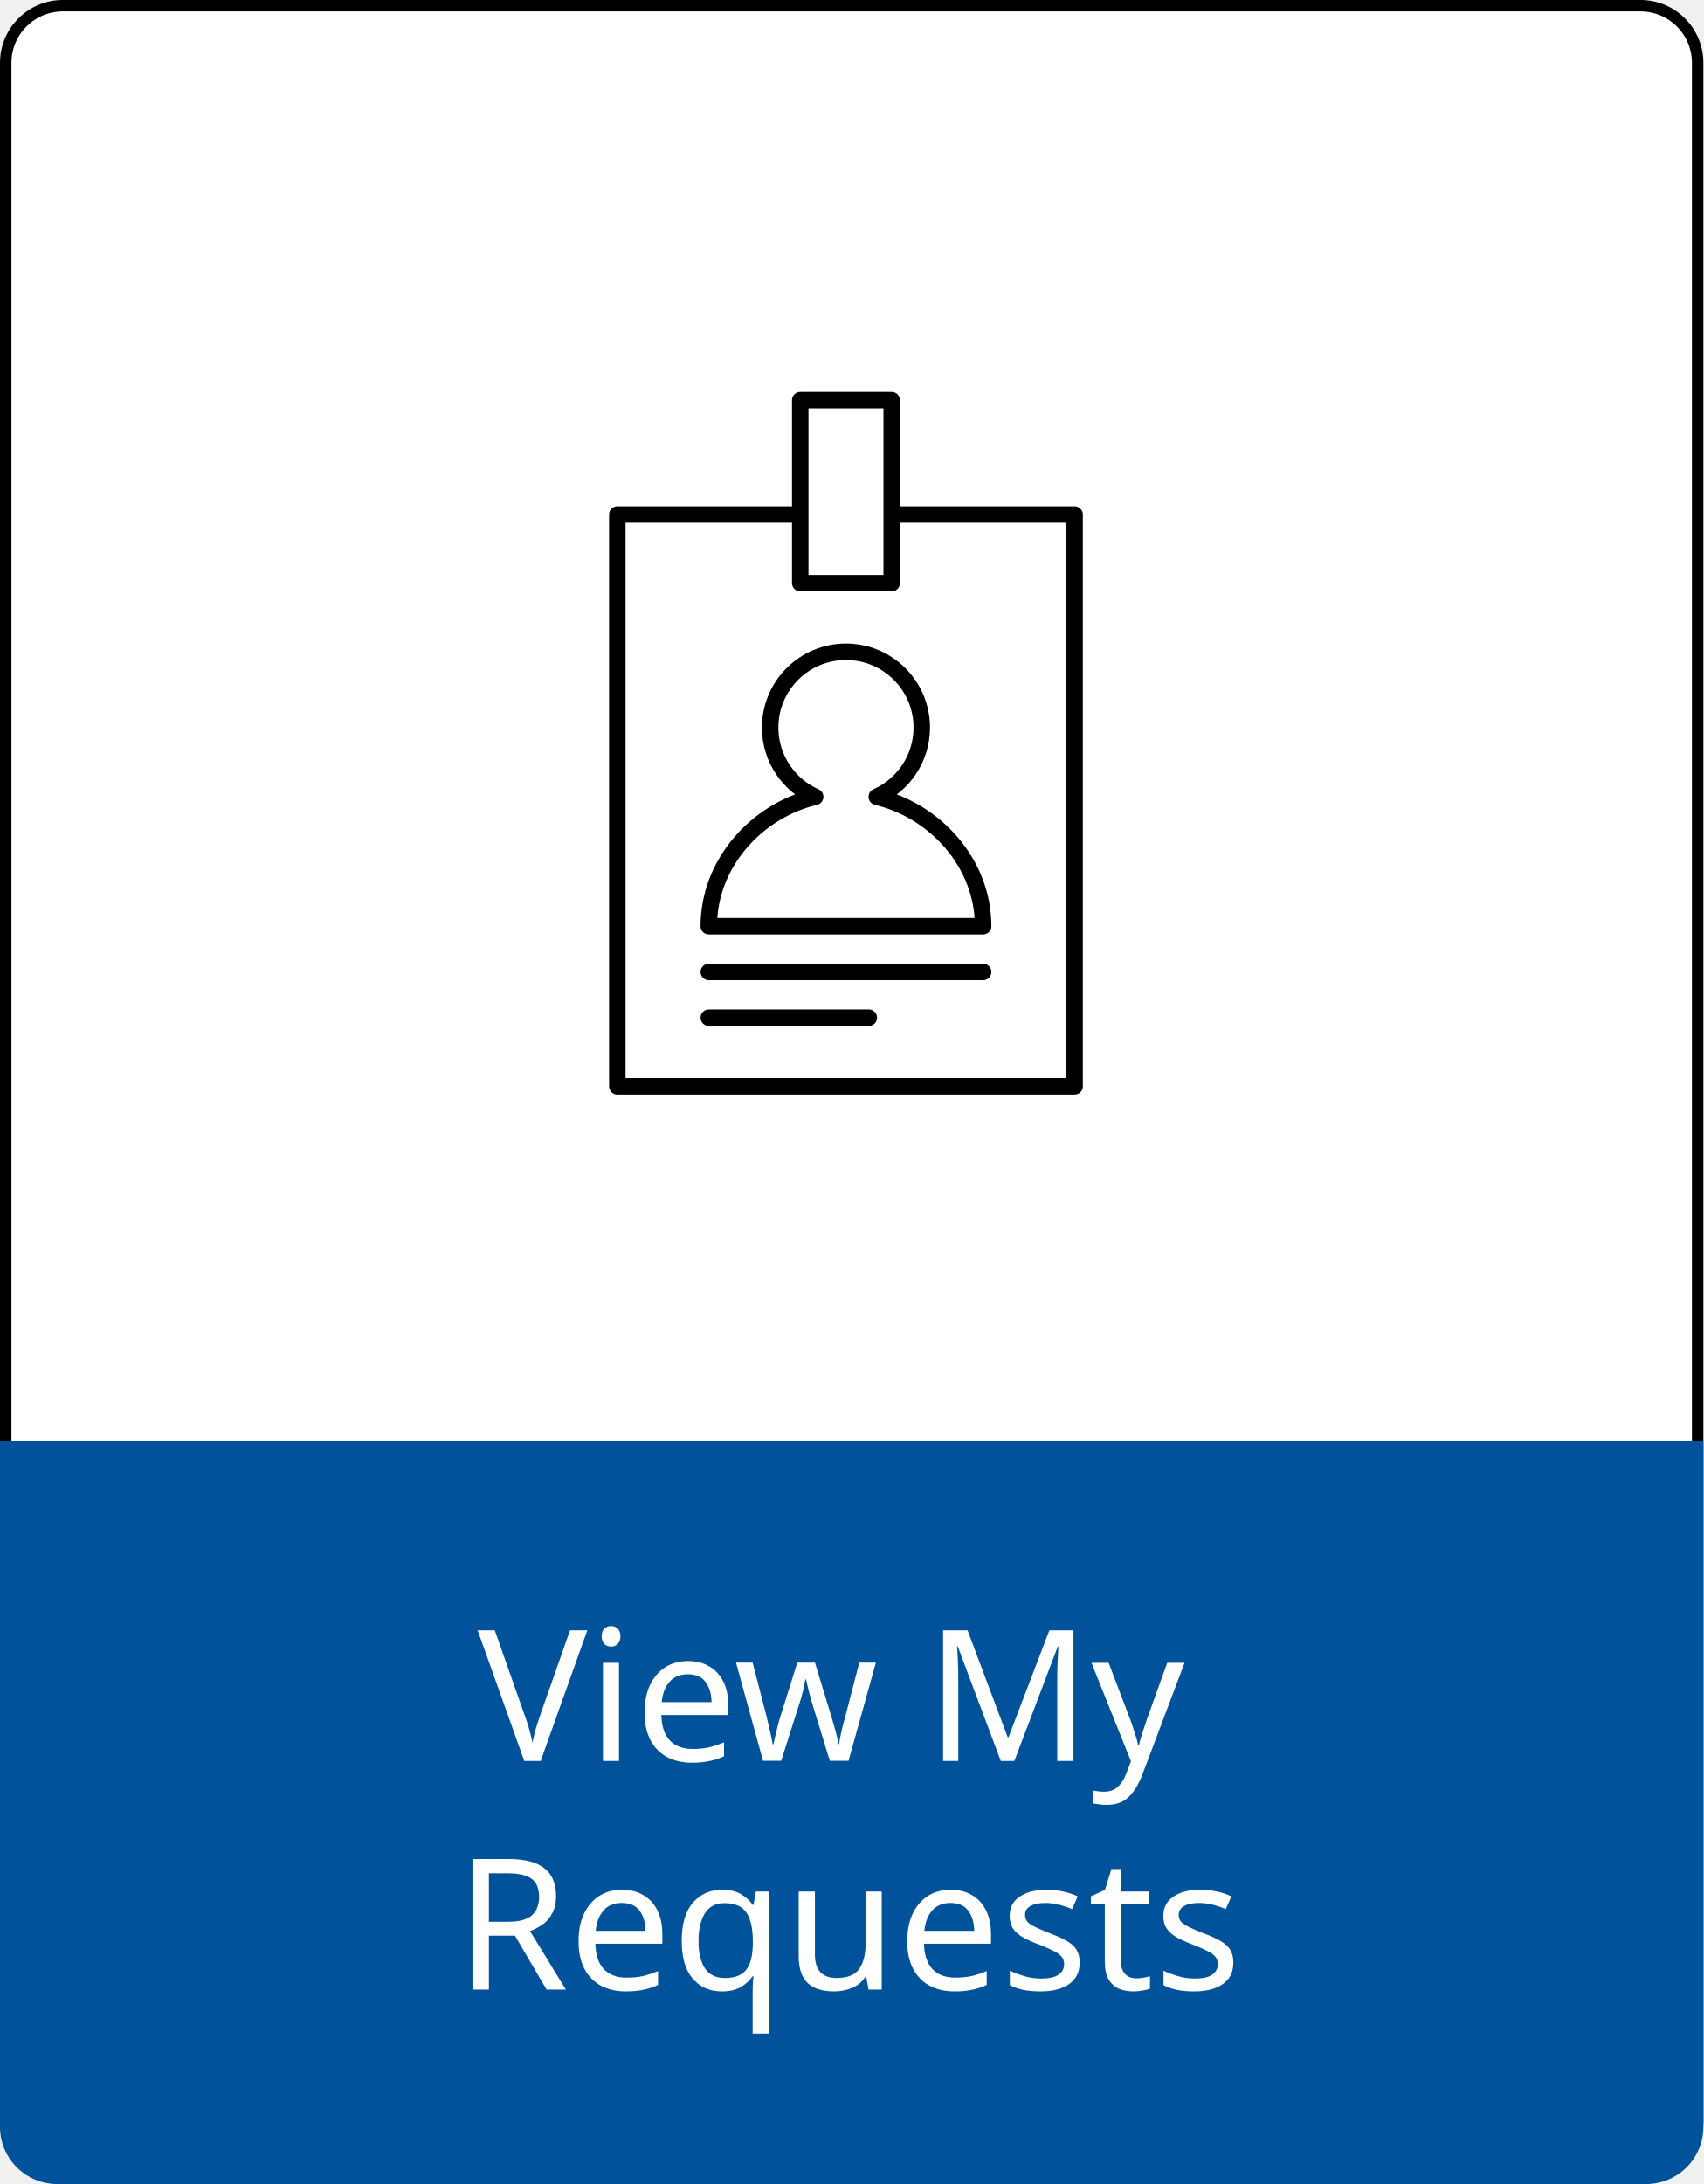
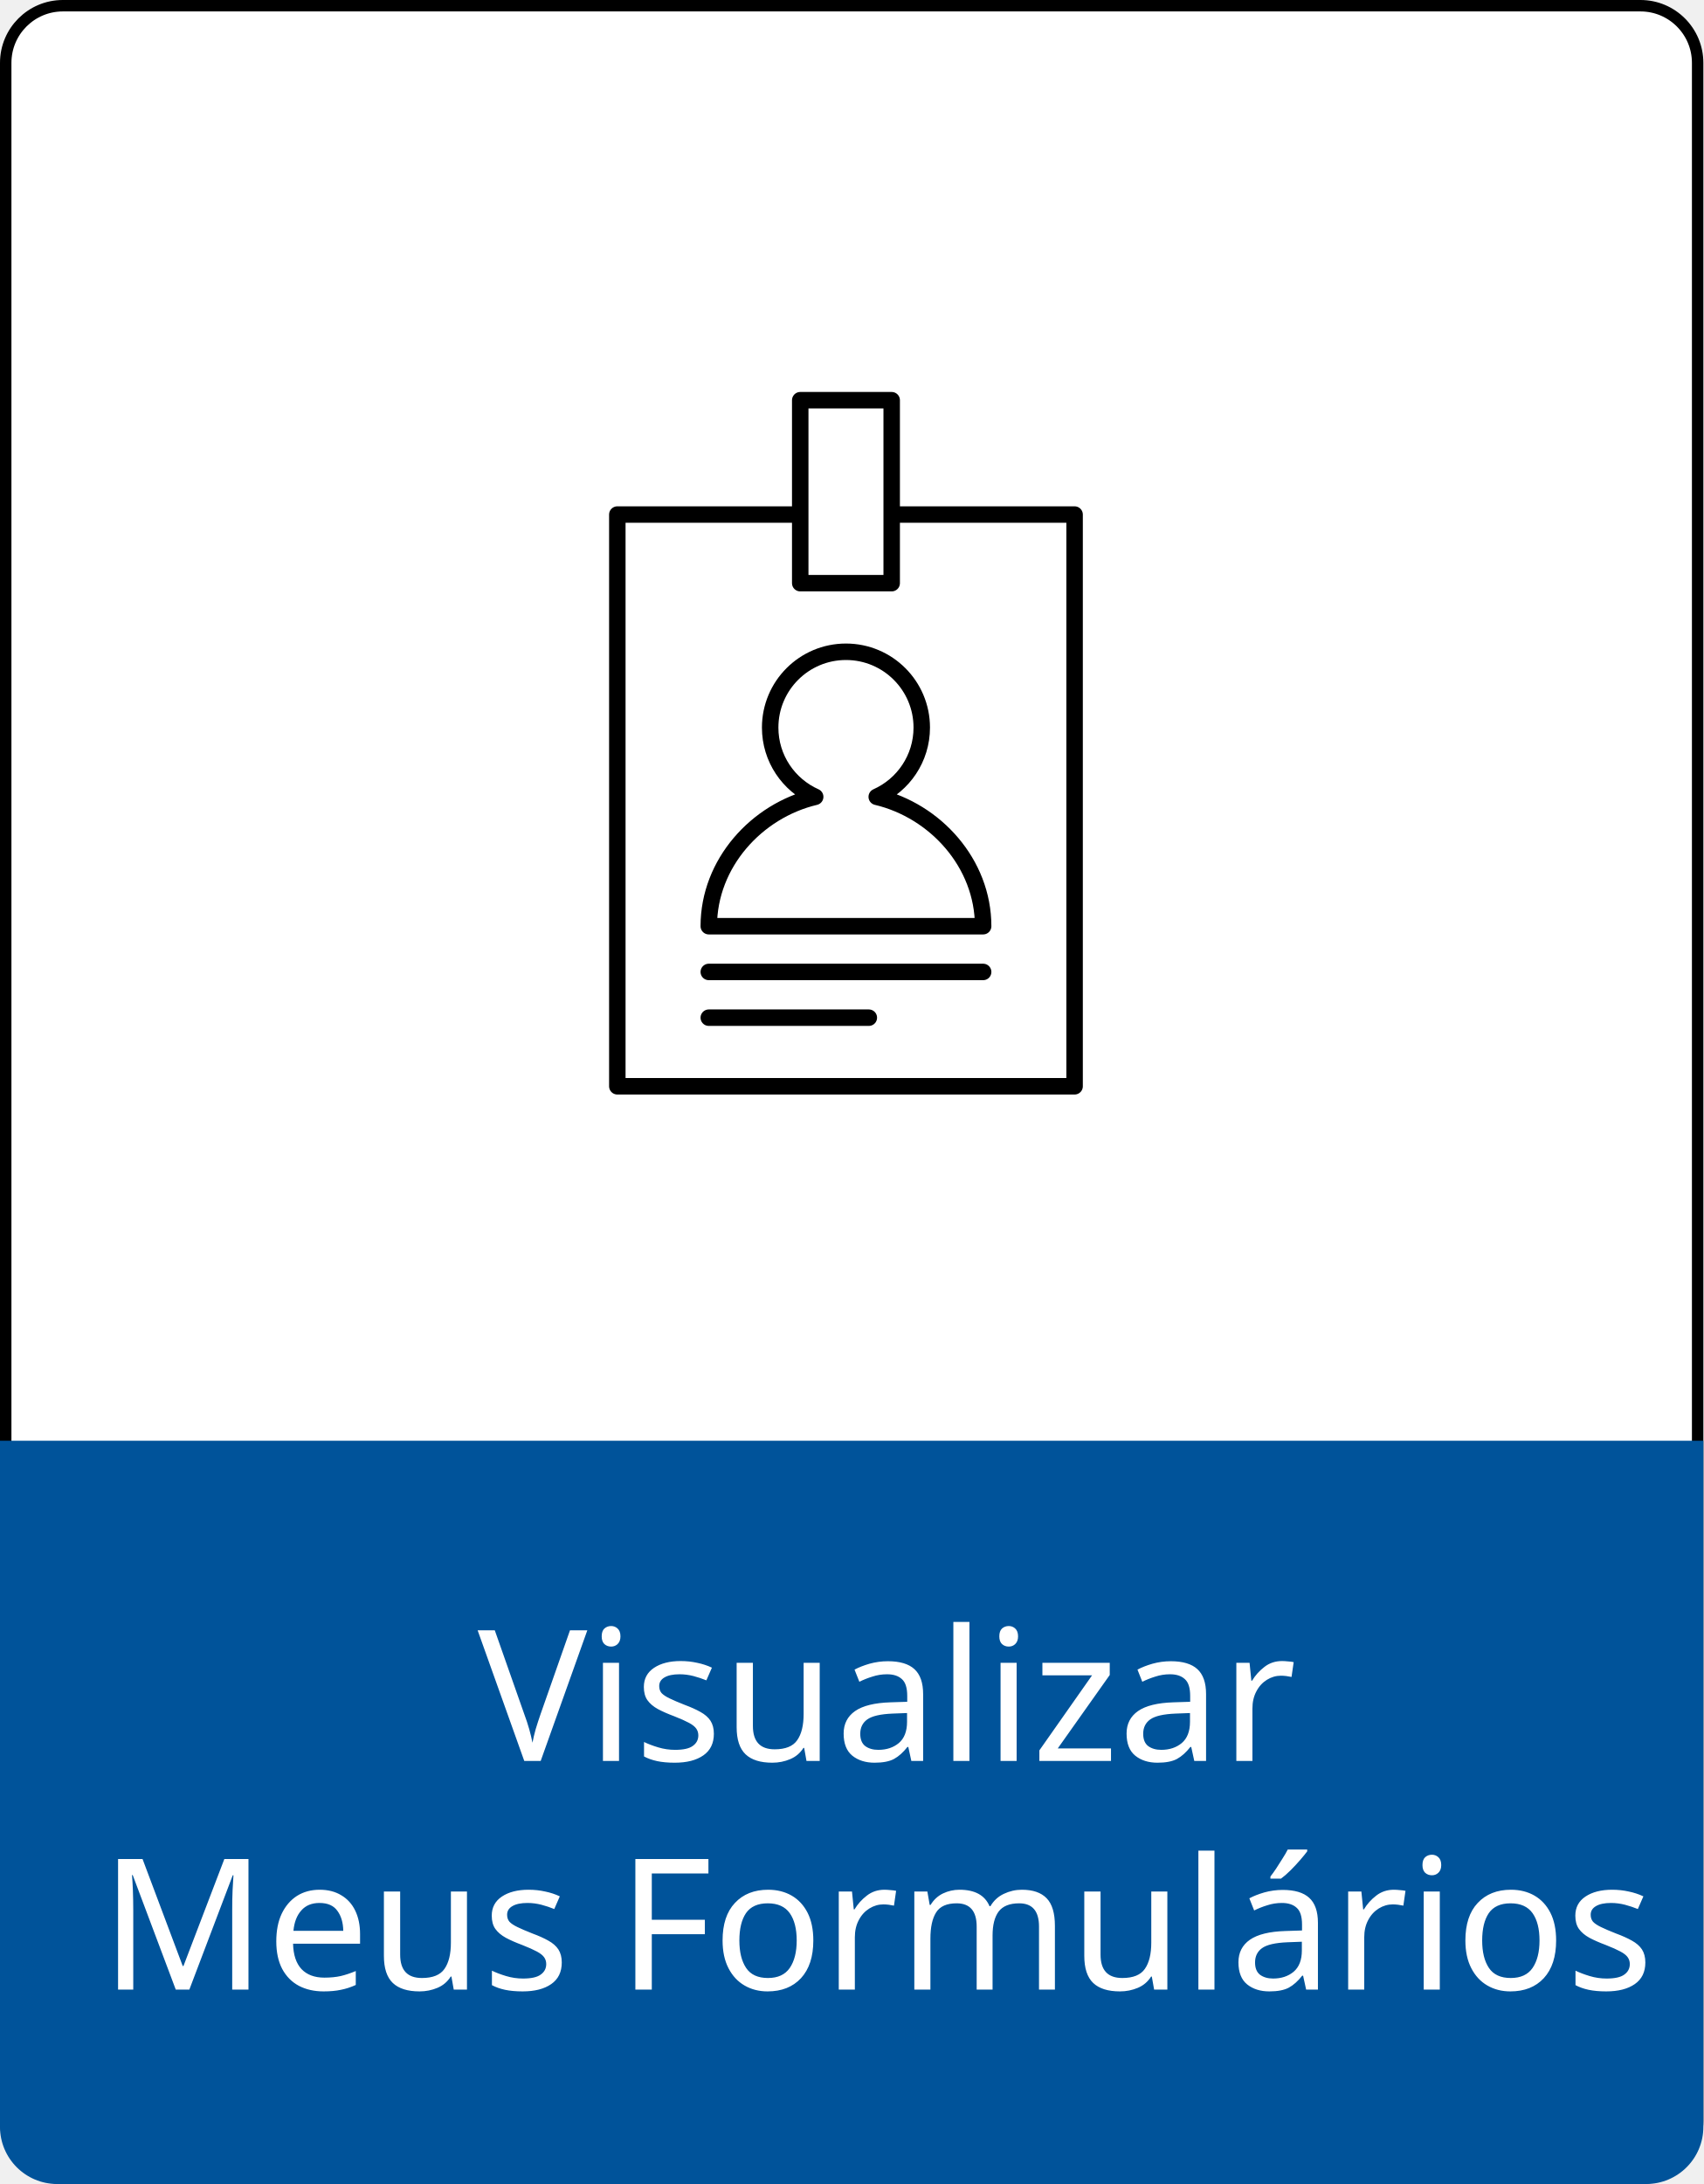
<svg xmlns="http://www.w3.org/2000/svg" width="149px" height="191px" viewBox="0 0 149 191" version="1.1">
  <g id="0.-Welcome-Page" stroke="none" stroke-width="1" fill="none" fill-rule="evenodd">
    <rect id="Rectangle-Copy-17" stroke="#000000" fill="#FFFFFF" x="0.5" y="0.5" width="148" height="190" rx="5" />
    <path d="M149,126 L149,186 C149,188.761 146.761,191 144,191 L5,191 C2.239,191 3.38176876e-16,188.761 0,186 L0,126 L149,126 Z" id="Combined-Shape-Copy-13" fill="#00539A" />
    <text id="My-Assessment-Reques-Copy-4" font-family="IBMPlexSans-SemiBold, IBM Plex Sans" font-size="16" font-weight="500" fill="#FFFFFF">
-       <tspan x="41.78" y="154">  View My </tspan>
-       <tspan x="39.78" y="174">Requests</tspan>
+       <tspan x="41.78" y="154">  Visualizar </tspan>
+       <tspan x="8.78" y="174">Meus Formulários</tspan>
    </text>
    <path d="M62,89 L76,89 L62,89 Z M62,85 L86,85 L62,85 Z M70,51 L78,51 L78,35 L70,35 L70,51 Z M70,45 L54,45 L54,95 L94,95 L94,45 L78,45 M62,81 C62,75.504 66.184,70.9 71.308,69.686 C68.988,68.654 67.37,66.332 67.37,63.63 C67.37,59.968 70.338,57 74,57 C77.662,57 80.63,59.968 80.63,63.63 C80.63,66.332 79.01,68.654 76.692,69.686 C81.816,70.9 86,75.504 86,81 L62,81 Z" id="Stroke-1-Copy-9" stroke="#000000" stroke-width="1.44" stroke-linejoin="round" />
  </g>
</svg>
